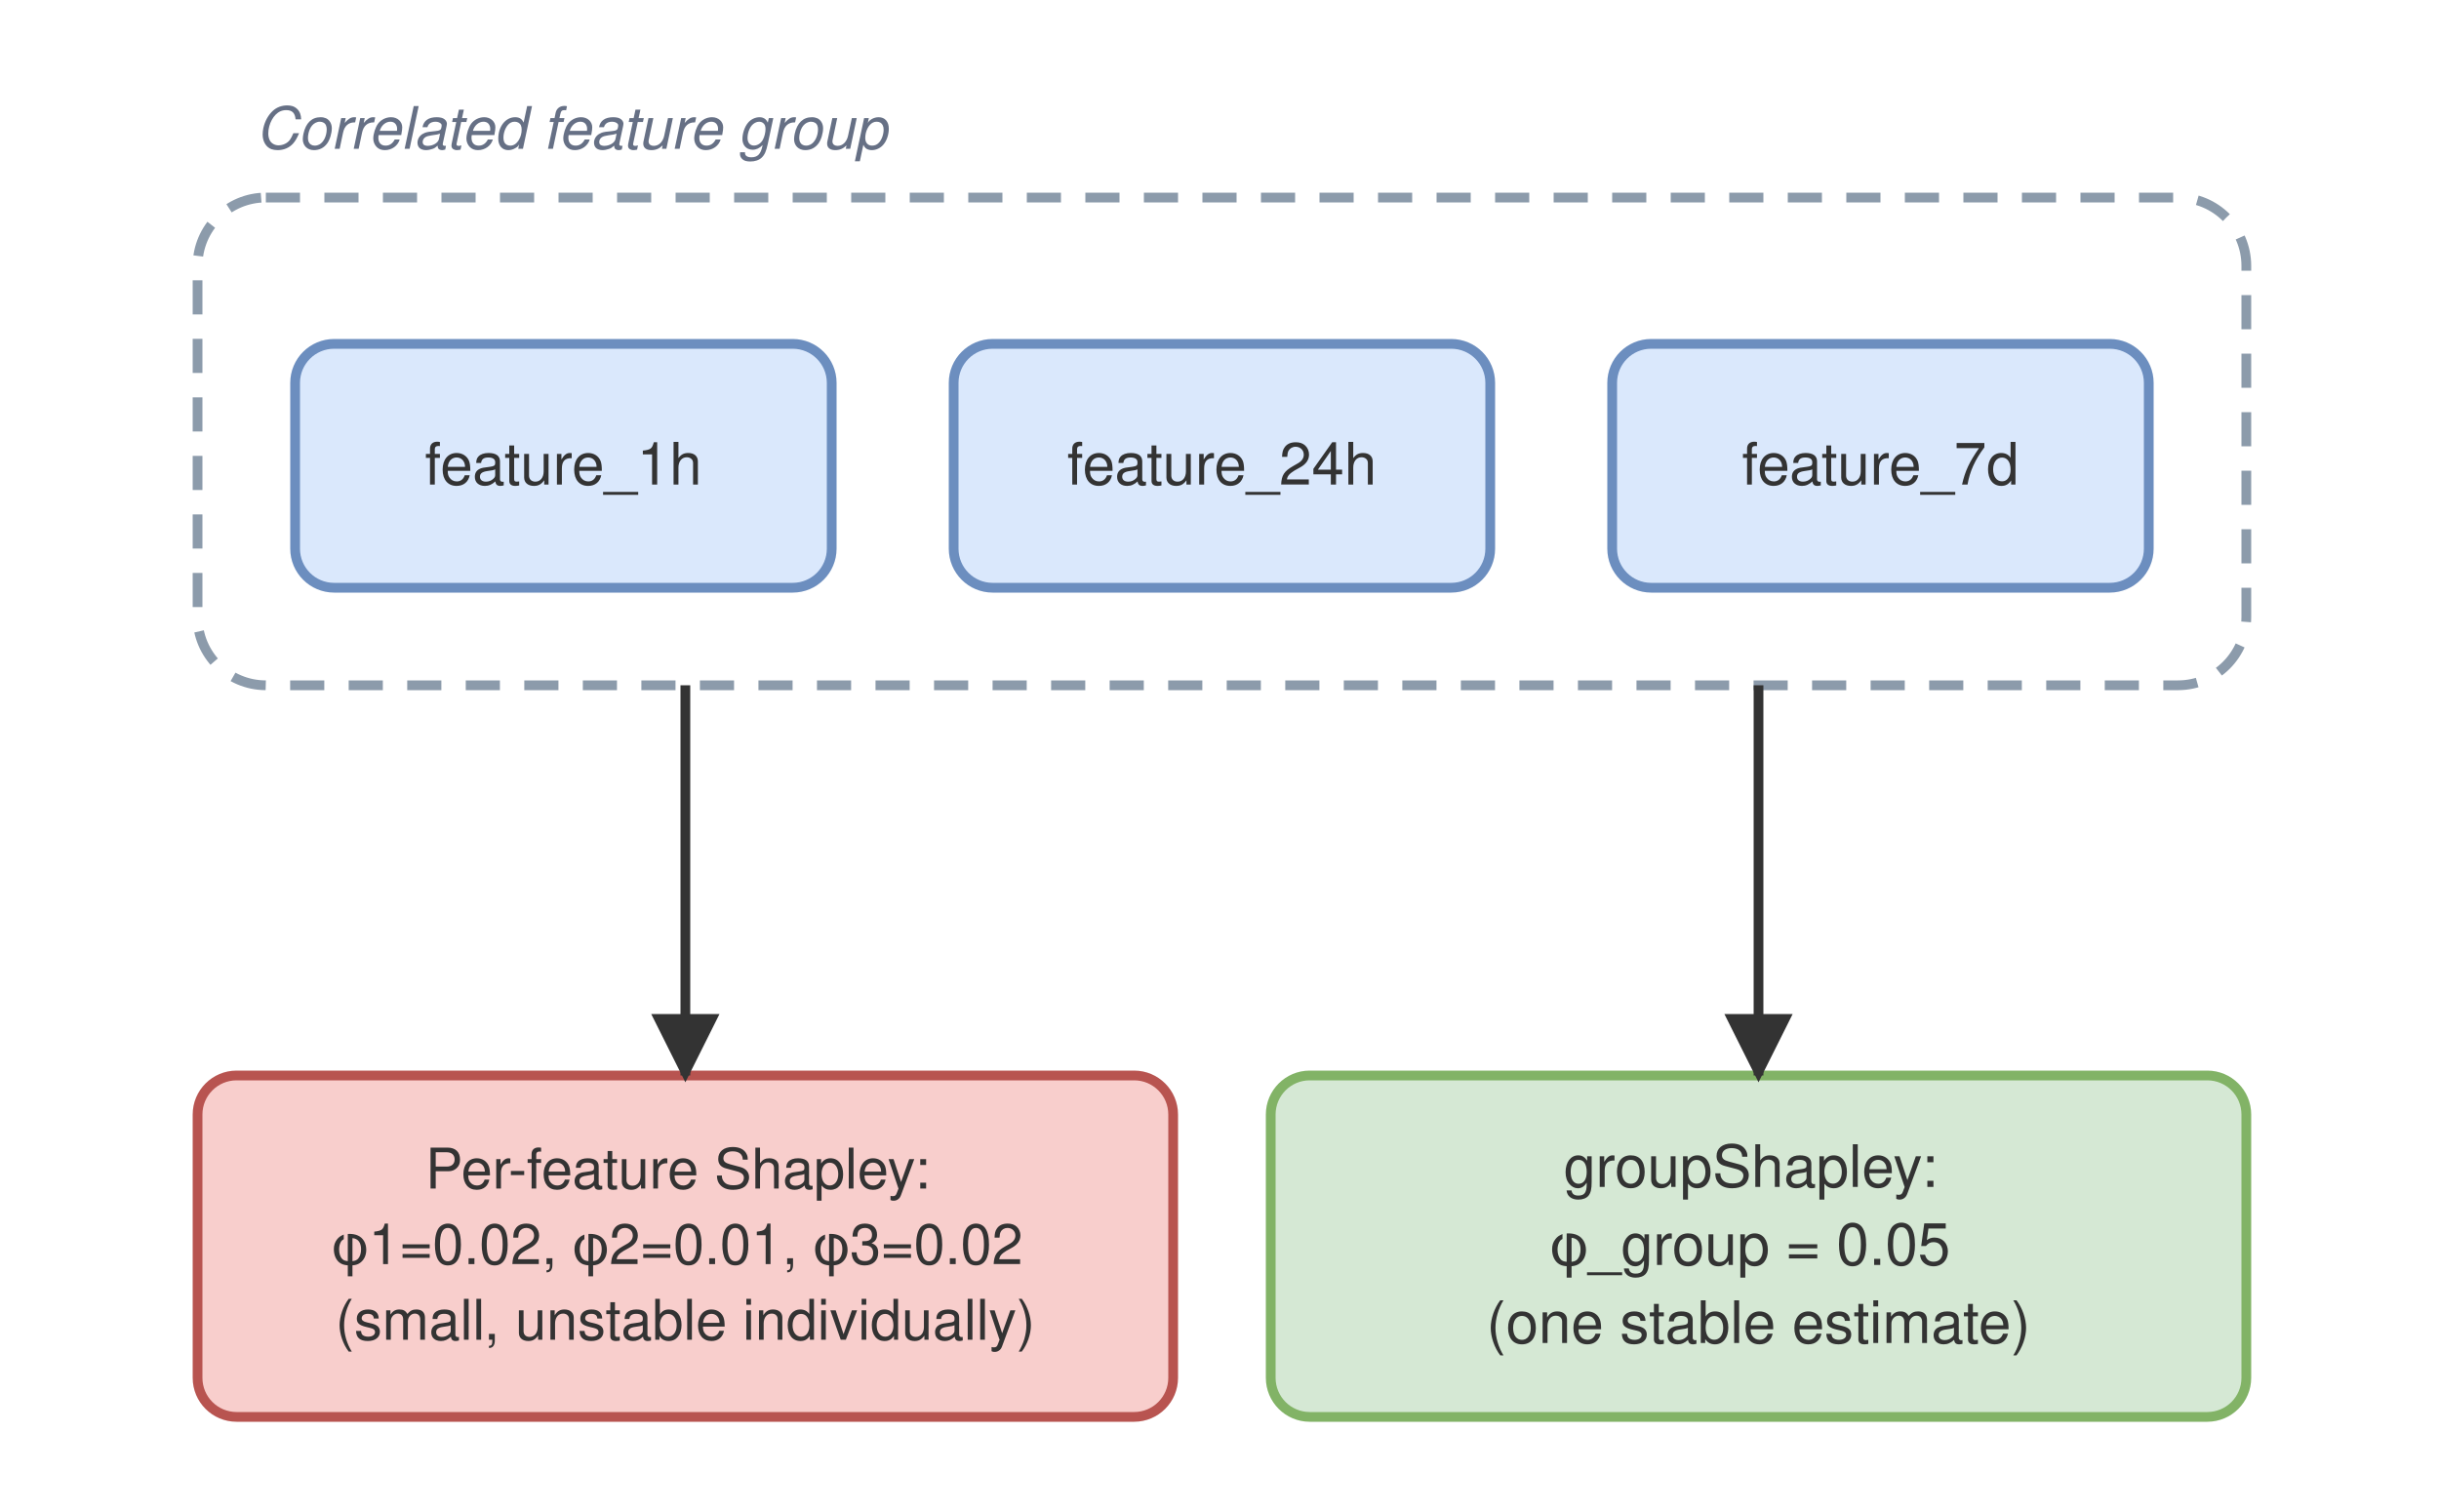
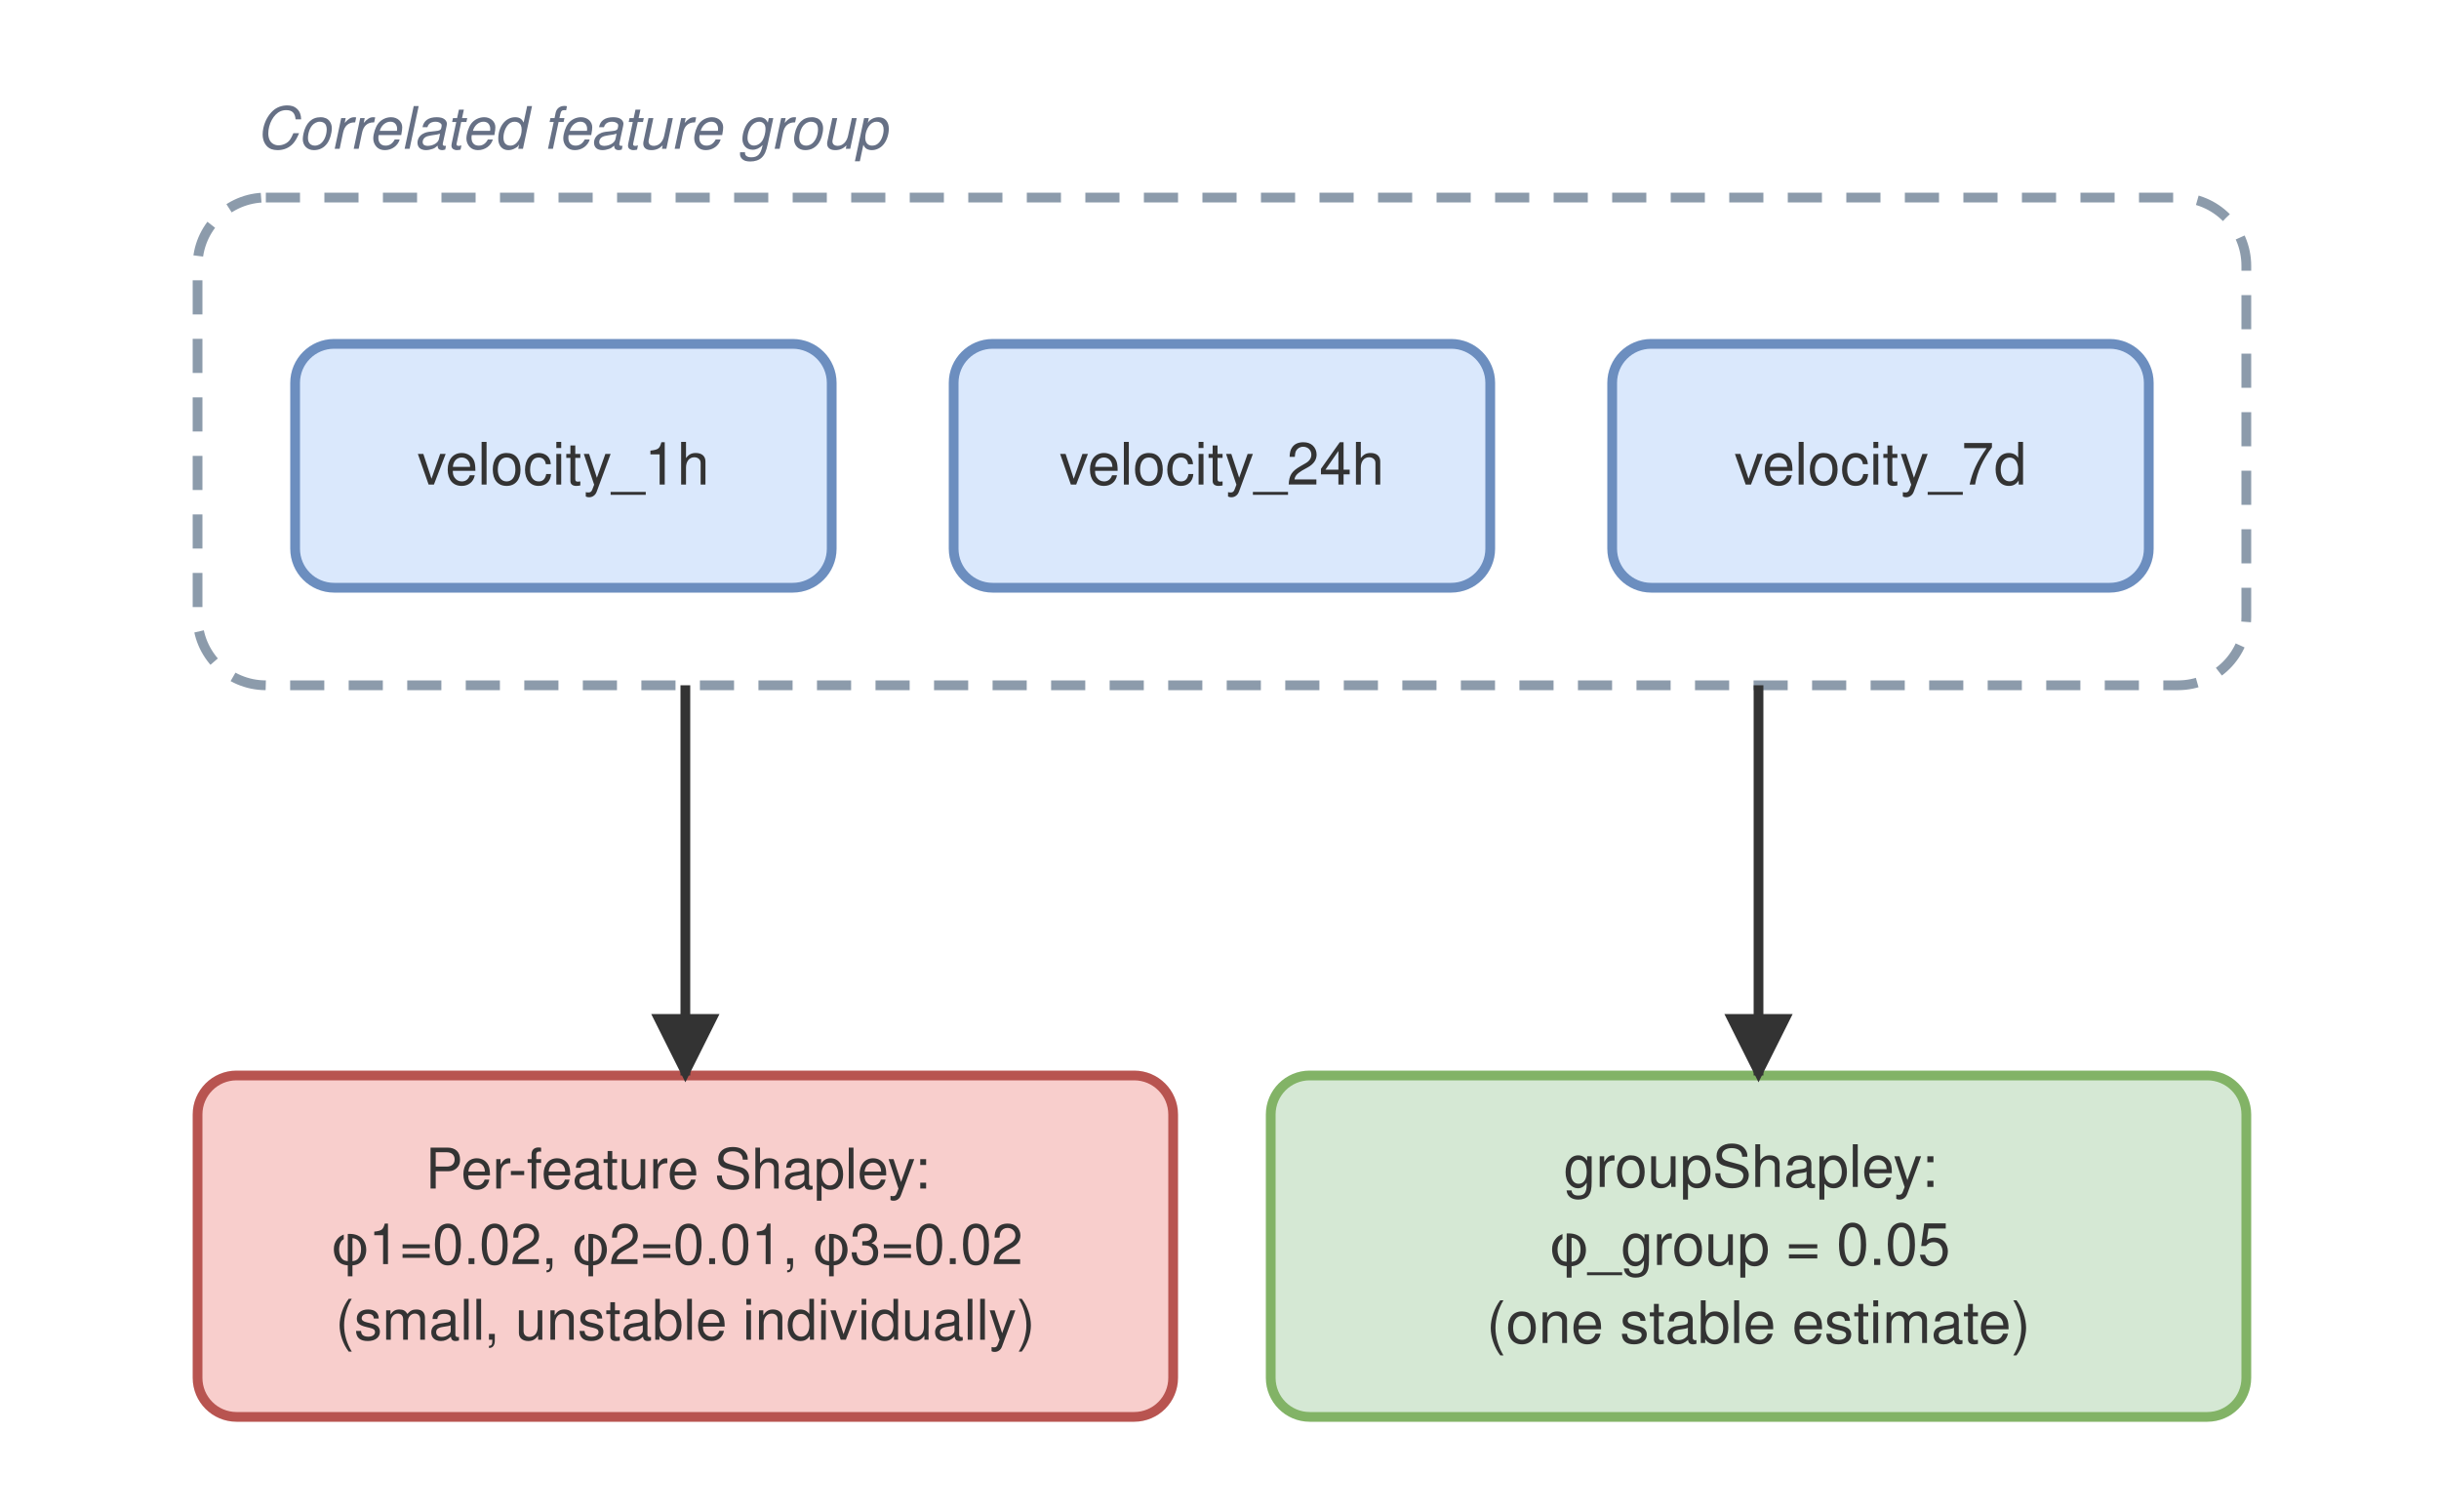
- <svg xmlns="http://www.w3.org/2000/svg" version="1.1" width="500px" height="310px" viewBox="-0.5 -0.5 500 310" content="&lt;mxfile host=&quot;app.diagrams.net&quot; modified=&quot;2026-09-14T00:00:00.000Z&quot; agent=&quot;Mozilla/5.0&quot; version=&quot;24.7.17&quot; type=&quot;device&quot;&gt;   &lt;diagram id=&quot;groupshapley-concept&quot; name=&quot;Page-1&quot;&gt;     &lt;mxGraphModel dx=&quot;700&quot; dy=&quot;600&quot; grid=&quot;1&quot; gridSize=&quot;10&quot; guides=&quot;1&quot; tooltips=&quot;1&quot; connect=&quot;1&quot; arrows=&quot;1&quot; fold=&quot;1&quot; page=&quot;1&quot; pageScale=&quot;1&quot; pageWidth=&quot;500&quot; pageHeight=&quot;300&quot; math=&quot;0&quot; shadow=&quot;0&quot;&gt;       &lt;root&gt;         &lt;mxCell id=&quot;0&quot; /&gt;         &lt;mxCell id=&quot;1&quot; parent=&quot;0&quot; /&gt;         &lt;mxCell id=&quot;group&quot; value=&quot;&quot; style=&quot;rounded=1;whiteSpace=wrap;html=1;fillColor=none;strokeColor=#8c9bab;dashed=1;verticalAlign=top;spacingTop=6;fontStyle=2;fontColor=#667085;&quot; vertex=&quot;1&quot; parent=&quot;1&quot;&gt;           &lt;mxGeometry x=&quot;40&quot; y=&quot;40&quot; width=&quot;420&quot; height=&quot;100&quot; as=&quot;geometry&quot; /&gt;         &lt;/mxCell&gt;         &lt;mxCell id=&quot;f1&quot; value=&quot;feature_1h&quot; style=&quot;rounded=1;whiteSpace=wrap;html=1;fillColor=#dae8fc;strokeColor=#6c8ebf;&quot; vertex=&quot;1&quot; parent=&quot;1&quot;&gt;           &lt;mxGeometry x=&quot;60&quot; y=&quot;70&quot; width=&quot;110&quot; height=&quot;50&quot; as=&quot;geometry&quot; /&gt;         &lt;/mxCell&gt;         &lt;mxCell id=&quot;f2&quot; value=&quot;feature_24h&quot; style=&quot;rounded=1;whiteSpace=wrap;html=1;fillColor=#dae8fc;strokeColor=#6c8ebf;&quot; vertex=&quot;1&quot; parent=&quot;1&quot;&gt;           &lt;mxGeometry x=&quot;195&quot; y=&quot;70&quot; width=&quot;110&quot; height=&quot;50&quot; as=&quot;geometry&quot; /&gt;         &lt;/mxCell&gt;         &lt;mxCell id=&quot;f3&quot; value=&quot;feature_7d&quot; style=&quot;rounded=1;whiteSpace=wrap;html=1;fillColor=#dae8fc;strokeColor=#6c8ebf;&quot; vertex=&quot;1&quot; parent=&quot;1&quot;&gt;           &lt;mxGeometry x=&quot;330&quot; y=&quot;70&quot; width=&quot;110&quot; height=&quot;50&quot; as=&quot;geometry&quot; /&gt;         &lt;/mxCell&gt;         &lt;mxCell id=&quot;left&quot; value=&quot;Per-feature Shapley:&amp;#10;phi1 = 0.02, phi2 = 0.01, phi3 = 0.02&amp;#10;(small, unstable individually)&quot; style=&quot;rounded=1;whiteSpace=wrap;html=1;fillColor=#f8cecc;strokeColor=#b85450;&quot; vertex=&quot;1&quot; parent=&quot;1&quot;&gt;           &lt;mxGeometry x=&quot;40&quot; y=&quot;220&quot; width=&quot;200&quot; height=&quot;70&quot; as=&quot;geometry&quot; /&gt;         &lt;/mxCell&gt;         &lt;mxCell id=&quot;right&quot; value=&quot;groupShapley:&amp;#10;phi_group = 0.05&amp;#10;(one stable estimate)&quot; style=&quot;rounded=1;whiteSpace=wrap;html=1;fillColor=#d5e8d4;strokeColor=#82b366;&quot; vertex=&quot;1&quot; parent=&quot;1&quot;&gt;           &lt;mxGeometry x=&quot;260&quot; y=&quot;220&quot; width=&quot;200&quot; height=&quot;70&quot; as=&quot;geometry&quot; /&gt;         &lt;/mxCell&gt;         &lt;mxCell id=&quot;e1&quot; style=&quot;edgeStyle=orthogonalEdgeStyle;rounded=0;html=1;endArrow=block;&quot; edge=&quot;1&quot; parent=&quot;1&quot; source=&quot;group&quot; target=&quot;left&quot;&gt;&lt;mxGeometry relative=&quot;1&quot; as=&quot;geometry&quot; /&gt;&lt;/mxCell&gt;         &lt;mxCell id=&quot;e2&quot; style=&quot;edgeStyle=orthogonalEdgeStyle;rounded=0;html=1;endArrow=block;&quot; edge=&quot;1&quot; parent=&quot;1&quot; source=&quot;group&quot; target=&quot;right&quot;&gt;&lt;mxGeometry relative=&quot;1&quot; as=&quot;geometry&quot; /&gt;&lt;/mxCell&gt;       &lt;/root&gt;     &lt;/mxGraphModel&gt;   &lt;/diagram&gt; &lt;/mxfile&gt;">
+ <svg xmlns="http://www.w3.org/2000/svg" version="1.1" width="500px" height="310px" viewBox="-0.5 -0.5 500 310" content="&lt;mxfile host=&quot;app.diagrams.net&quot; modified=&quot;2026-09-14T00:00:00.000Z&quot; agent=&quot;Mozilla/5.0&quot; version=&quot;24.7.17&quot; type=&quot;device&quot;&gt;   &lt;diagram id=&quot;groupshapley-concept&quot; name=&quot;Page-1&quot;&gt;     &lt;mxGraphModel dx=&quot;700&quot; dy=&quot;600&quot; grid=&quot;1&quot; gridSize=&quot;10&quot; guides=&quot;1&quot; tooltips=&quot;1&quot; connect=&quot;1&quot; arrows=&quot;1&quot; fold=&quot;1&quot; page=&quot;1&quot; pageScale=&quot;1&quot; pageWidth=&quot;500&quot; pageHeight=&quot;300&quot; math=&quot;0&quot; shadow=&quot;0&quot;&gt;       &lt;root&gt;         &lt;mxCell id=&quot;0&quot; /&gt;         &lt;mxCell id=&quot;1&quot; parent=&quot;0&quot; /&gt;         &lt;mxCell id=&quot;group&quot; value=&quot;&quot; style=&quot;rounded=1;whiteSpace=wrap;html=1;fillColor=none;strokeColor=#8c9bab;dashed=1;verticalAlign=top;spacingTop=6;fontStyle=2;fontColor=#667085;&quot; vertex=&quot;1&quot; parent=&quot;1&quot;&gt;           &lt;mxGeometry x=&quot;40&quot; y=&quot;40&quot; width=&quot;420&quot; height=&quot;100&quot; as=&quot;geometry&quot; /&gt;         &lt;/mxCell&gt;         &lt;mxCell id=&quot;f1&quot; value=&quot;velocity_1h&quot; style=&quot;rounded=1;whiteSpace=wrap;html=1;fillColor=#dae8fc;strokeColor=#6c8ebf;&quot; vertex=&quot;1&quot; parent=&quot;1&quot;&gt;           &lt;mxGeometry x=&quot;60&quot; y=&quot;70&quot; width=&quot;110&quot; height=&quot;50&quot; as=&quot;geometry&quot; /&gt;         &lt;/mxCell&gt;         &lt;mxCell id=&quot;f2&quot; value=&quot;velocity_24h&quot; style=&quot;rounded=1;whiteSpace=wrap;html=1;fillColor=#dae8fc;strokeColor=#6c8ebf;&quot; vertex=&quot;1&quot; parent=&quot;1&quot;&gt;           &lt;mxGeometry x=&quot;195&quot; y=&quot;70&quot; width=&quot;110&quot; height=&quot;50&quot; as=&quot;geometry&quot; /&gt;         &lt;/mxCell&gt;         &lt;mxCell id=&quot;f3&quot; value=&quot;velocity_7d&quot; style=&quot;rounded=1;whiteSpace=wrap;html=1;fillColor=#dae8fc;strokeColor=#6c8ebf;&quot; vertex=&quot;1&quot; parent=&quot;1&quot;&gt;           &lt;mxGeometry x=&quot;330&quot; y=&quot;70&quot; width=&quot;110&quot; height=&quot;50&quot; as=&quot;geometry&quot; /&gt;         &lt;/mxCell&gt;         &lt;mxCell id=&quot;left&quot; value=&quot;Per-feature Shapley:&amp;#10;phi1 = 0.02, phi2 = 0.01, phi3 = 0.02&amp;#10;(small, unstable individually)&quot; style=&quot;rounded=1;whiteSpace=wrap;html=1;fillColor=#f8cecc;strokeColor=#b85450;&quot; vertex=&quot;1&quot; parent=&quot;1&quot;&gt;           &lt;mxGeometry x=&quot;40&quot; y=&quot;220&quot; width=&quot;200&quot; height=&quot;70&quot; as=&quot;geometry&quot; /&gt;         &lt;/mxCell&gt;         &lt;mxCell id=&quot;right&quot; value=&quot;groupShapley:&amp;#10;phi_group = 0.05&amp;#10;(one stable estimate)&quot; style=&quot;rounded=1;whiteSpace=wrap;html=1;fillColor=#d5e8d4;strokeColor=#82b366;&quot; vertex=&quot;1&quot; parent=&quot;1&quot;&gt;           &lt;mxGeometry x=&quot;260&quot; y=&quot;220&quot; width=&quot;200&quot; height=&quot;70&quot; as=&quot;geometry&quot; /&gt;         &lt;/mxCell&gt;         &lt;mxCell id=&quot;e1&quot; style=&quot;edgeStyle=orthogonalEdgeStyle;rounded=0;html=1;endArrow=block;&quot; edge=&quot;1&quot; parent=&quot;1&quot; source=&quot;group&quot; target=&quot;left&quot;&gt;&lt;mxGeometry relative=&quot;1&quot; as=&quot;geometry&quot; /&gt;&lt;/mxCell&gt;         &lt;mxCell id=&quot;e2&quot; style=&quot;edgeStyle=orthogonalEdgeStyle;rounded=0;html=1;endArrow=block;&quot; edge=&quot;1&quot; parent=&quot;1&quot; source=&quot;group&quot; target=&quot;right&quot;&gt;&lt;mxGeometry relative=&quot;1&quot; as=&quot;geometry&quot; /&gt;&lt;/mxCell&gt;       &lt;/root&gt;     &lt;/mxGraphModel&gt;   &lt;/diagram&gt; &lt;/mxfile&gt;">
  <g>
    <defs>
      <marker id="arrowhead" viewBox="0 0 10 10" refX="9" refY="5" markerWidth="7" markerHeight="7" orient="auto-start-reverse">
        <path d="M 0 0 L 10 5 L 0 10 z" fill="#333333" />
      </marker>
    </defs>
    <rect x="40" y="40" width="420" height="100" rx="14" ry="14" fill="none" stroke="#8c9bab" stroke-width="2" stroke-dasharray="7,5" />
    <text x="52" y="30" text-anchor="start" font-family="Helvetica,Arial,sans-serif" font-size="12" font-style="italic" fill="#667085">Correlated feature group</text>
    <rect x="60" y="70" width="110" height="50" rx="8" ry="8" fill="#dae8fc" stroke="#6c8ebf" stroke-width="2" />
    <text x="115.0" y="98.84" text-anchor="middle" font-family="Helvetica,Arial,sans-serif" font-size="12" fill="#333333">
-       <tspan x="115.0" dy="0">feature_1h</tspan>
+       <tspan x="115.0" dy="0">velocity_1h</tspan>
    </text>
    <rect x="195" y="70" width="110" height="50" rx="8" ry="8" fill="#dae8fc" stroke="#6c8ebf" stroke-width="2" />
    <text x="250.0" y="98.84" text-anchor="middle" font-family="Helvetica,Arial,sans-serif" font-size="12" fill="#333333">
-       <tspan x="250.0" dy="0">feature_24h</tspan>
+       <tspan x="250.0" dy="0">velocity_24h</tspan>
    </text>
    <rect x="330" y="70" width="110" height="50" rx="8" ry="8" fill="#dae8fc" stroke="#6c8ebf" stroke-width="2" />
    <text x="385.0" y="98.84" text-anchor="middle" font-family="Helvetica,Arial,sans-serif" font-size="12" fill="#333333">
-       <tspan x="385.0" dy="0">feature_7d</tspan>
+       <tspan x="385.0" dy="0">velocity_7d</tspan>
    </text>
    <rect x="40" y="220" width="200" height="70" rx="8" ry="8" fill="#f8cecc" stroke="#b85450" stroke-width="2" />
    <text x="140.0" y="243.18" text-anchor="middle" font-family="Helvetica,Arial,sans-serif" font-size="11.5" fill="#333333">
      <tspan x="140.0" dy="0">Per-feature Shapley:</tspan>
      <tspan x="140.0" dy="15.5">φ1=0.02, φ2=0.01, φ3=0.02</tspan>
      <tspan x="140.0" dy="15.5">(small, unstable individually)</tspan>
    </text>
    <rect x="260" y="220" width="200" height="70" rx="8" ry="8" fill="#d5e8d4" stroke="#82b366" stroke-width="2" />
    <text x="360.0" y="242.84" text-anchor="middle" font-family="Helvetica,Arial,sans-serif" font-size="12" fill="#333333">
      <tspan x="360.0" dy="0">groupShapley:</tspan>
      <tspan x="360.0" dy="16">φ_group = 0.05</tspan>
      <tspan x="360.0" dy="16">(one stable estimate)</tspan>
    </text>
    <path d="M 140 140 L 140 180 L 140 220" fill="none" stroke="#333333" stroke-width="2" marker-end="url(#arrowhead)" />
    <path d="M 360 140 L 360 180 L 360 220" fill="none" stroke="#333333" stroke-width="2" marker-end="url(#arrowhead)" />
  </g>
</svg>
